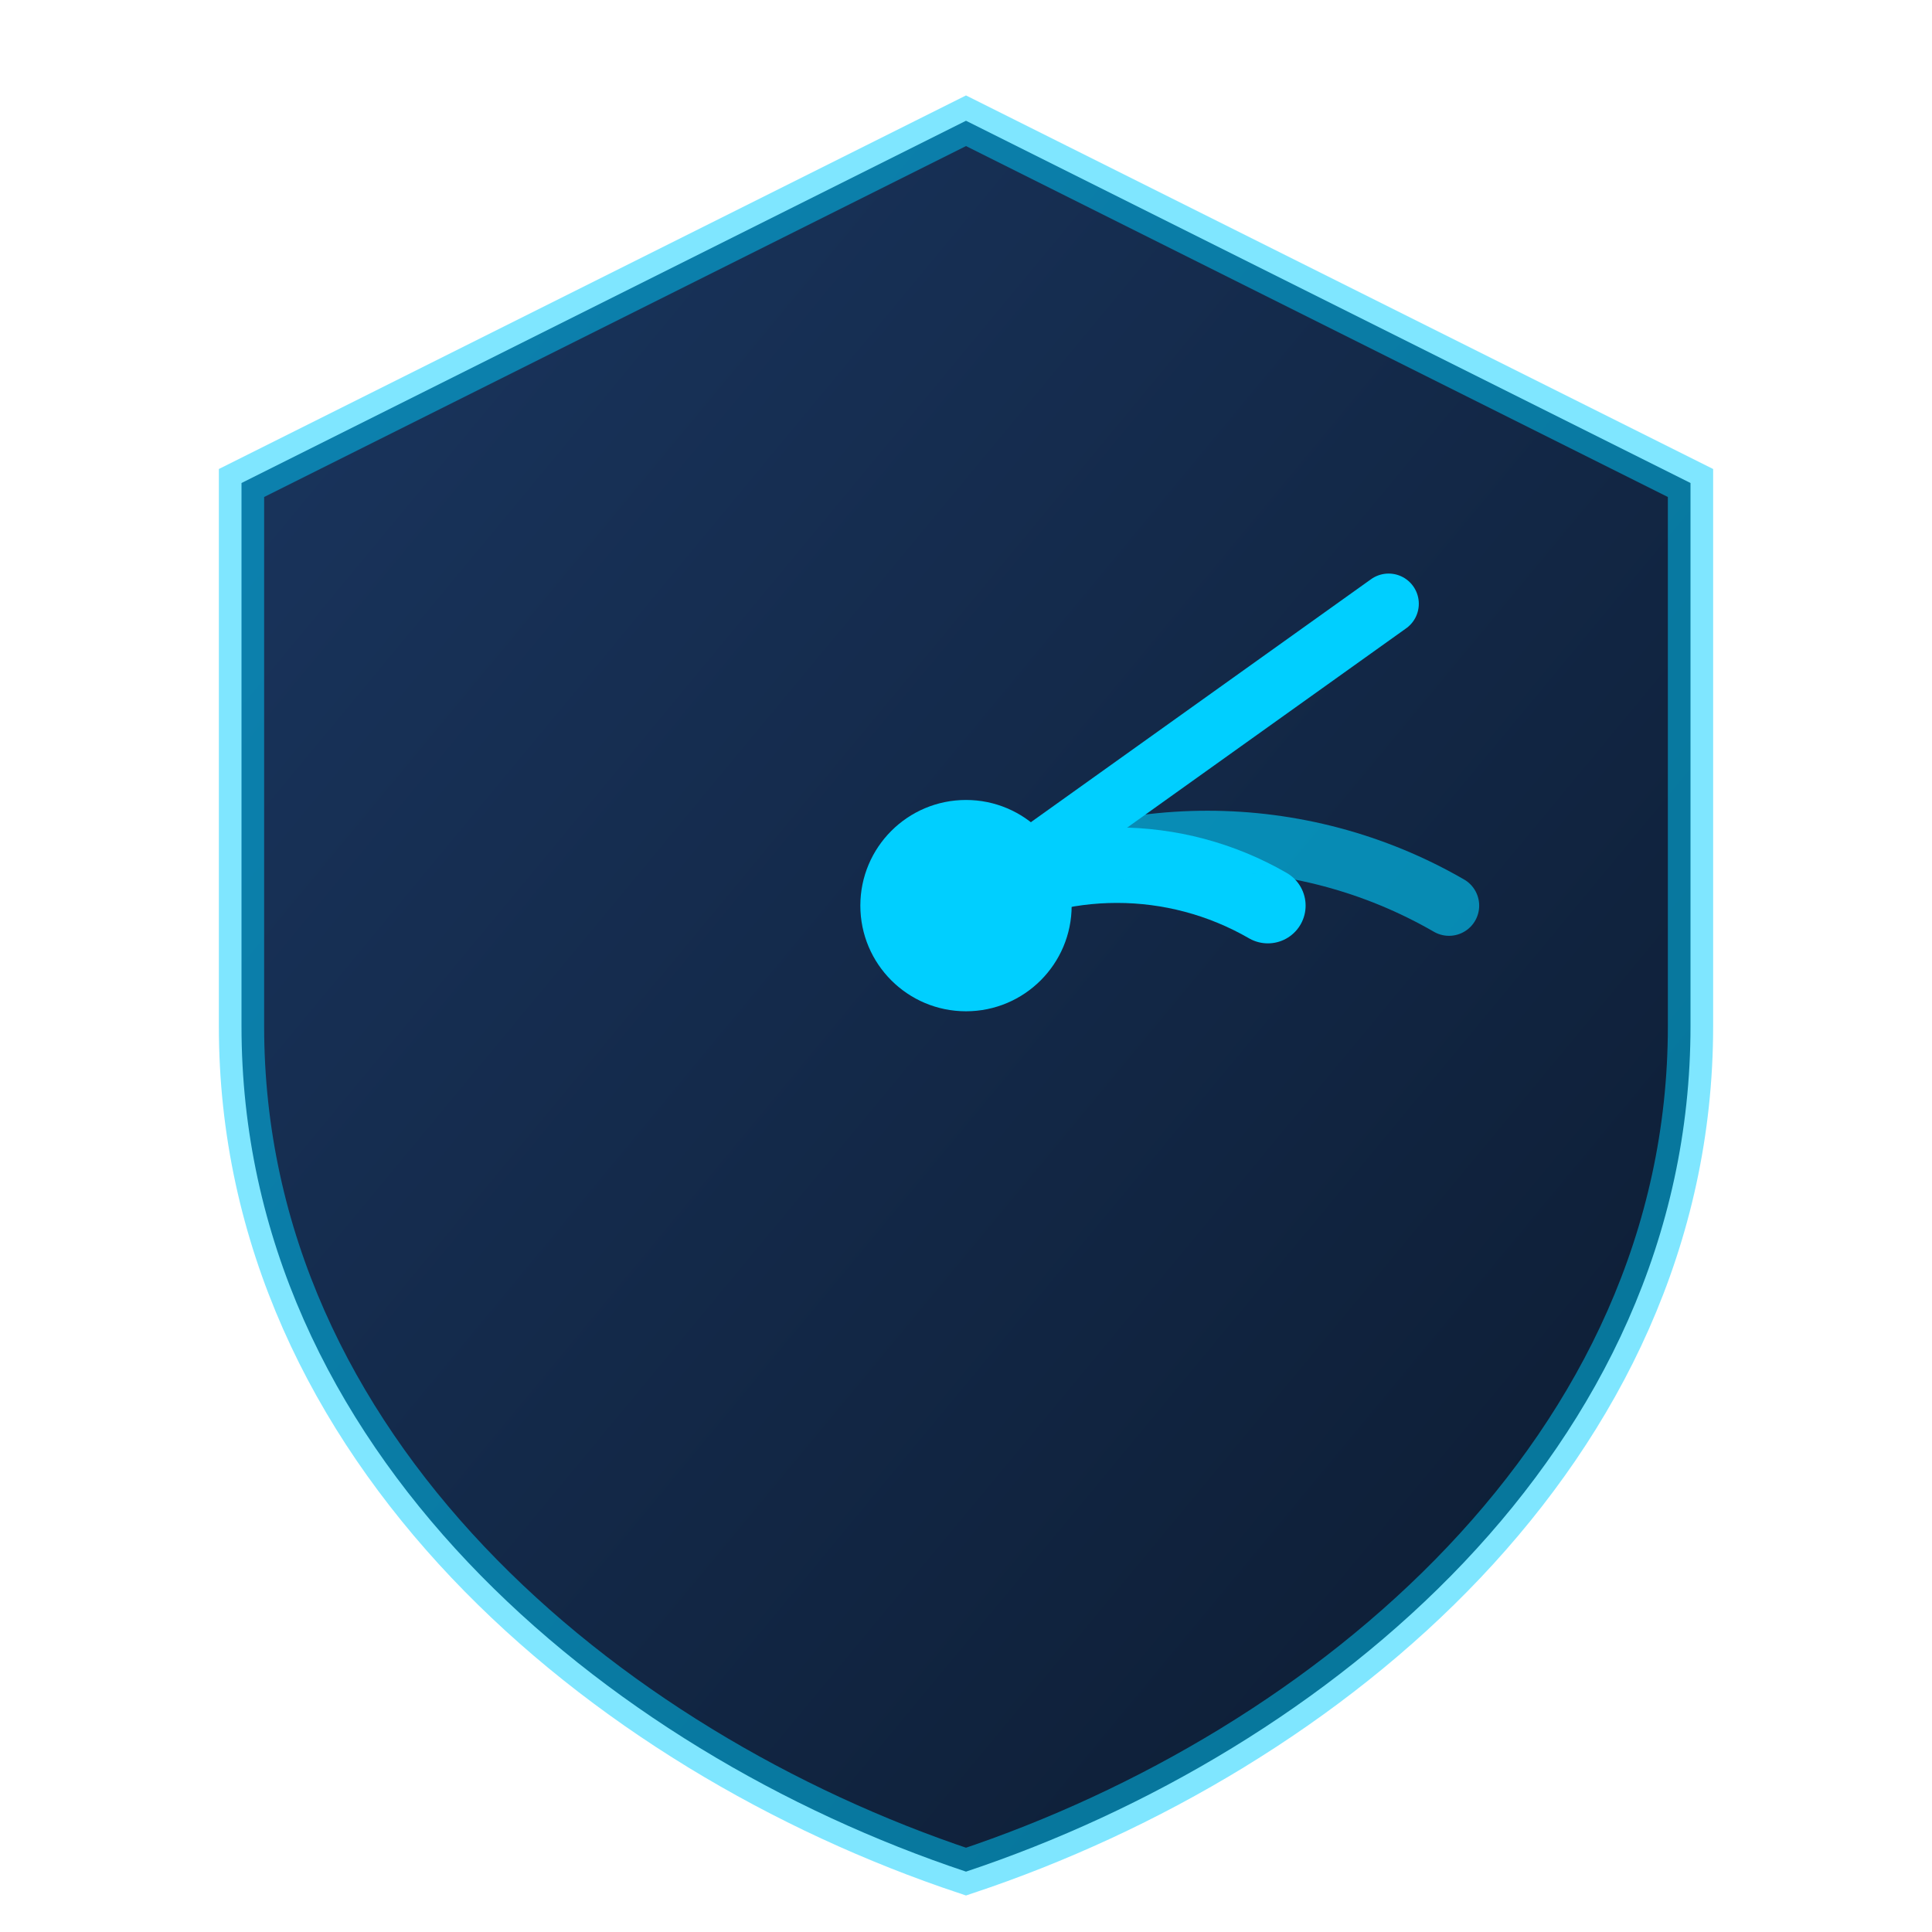
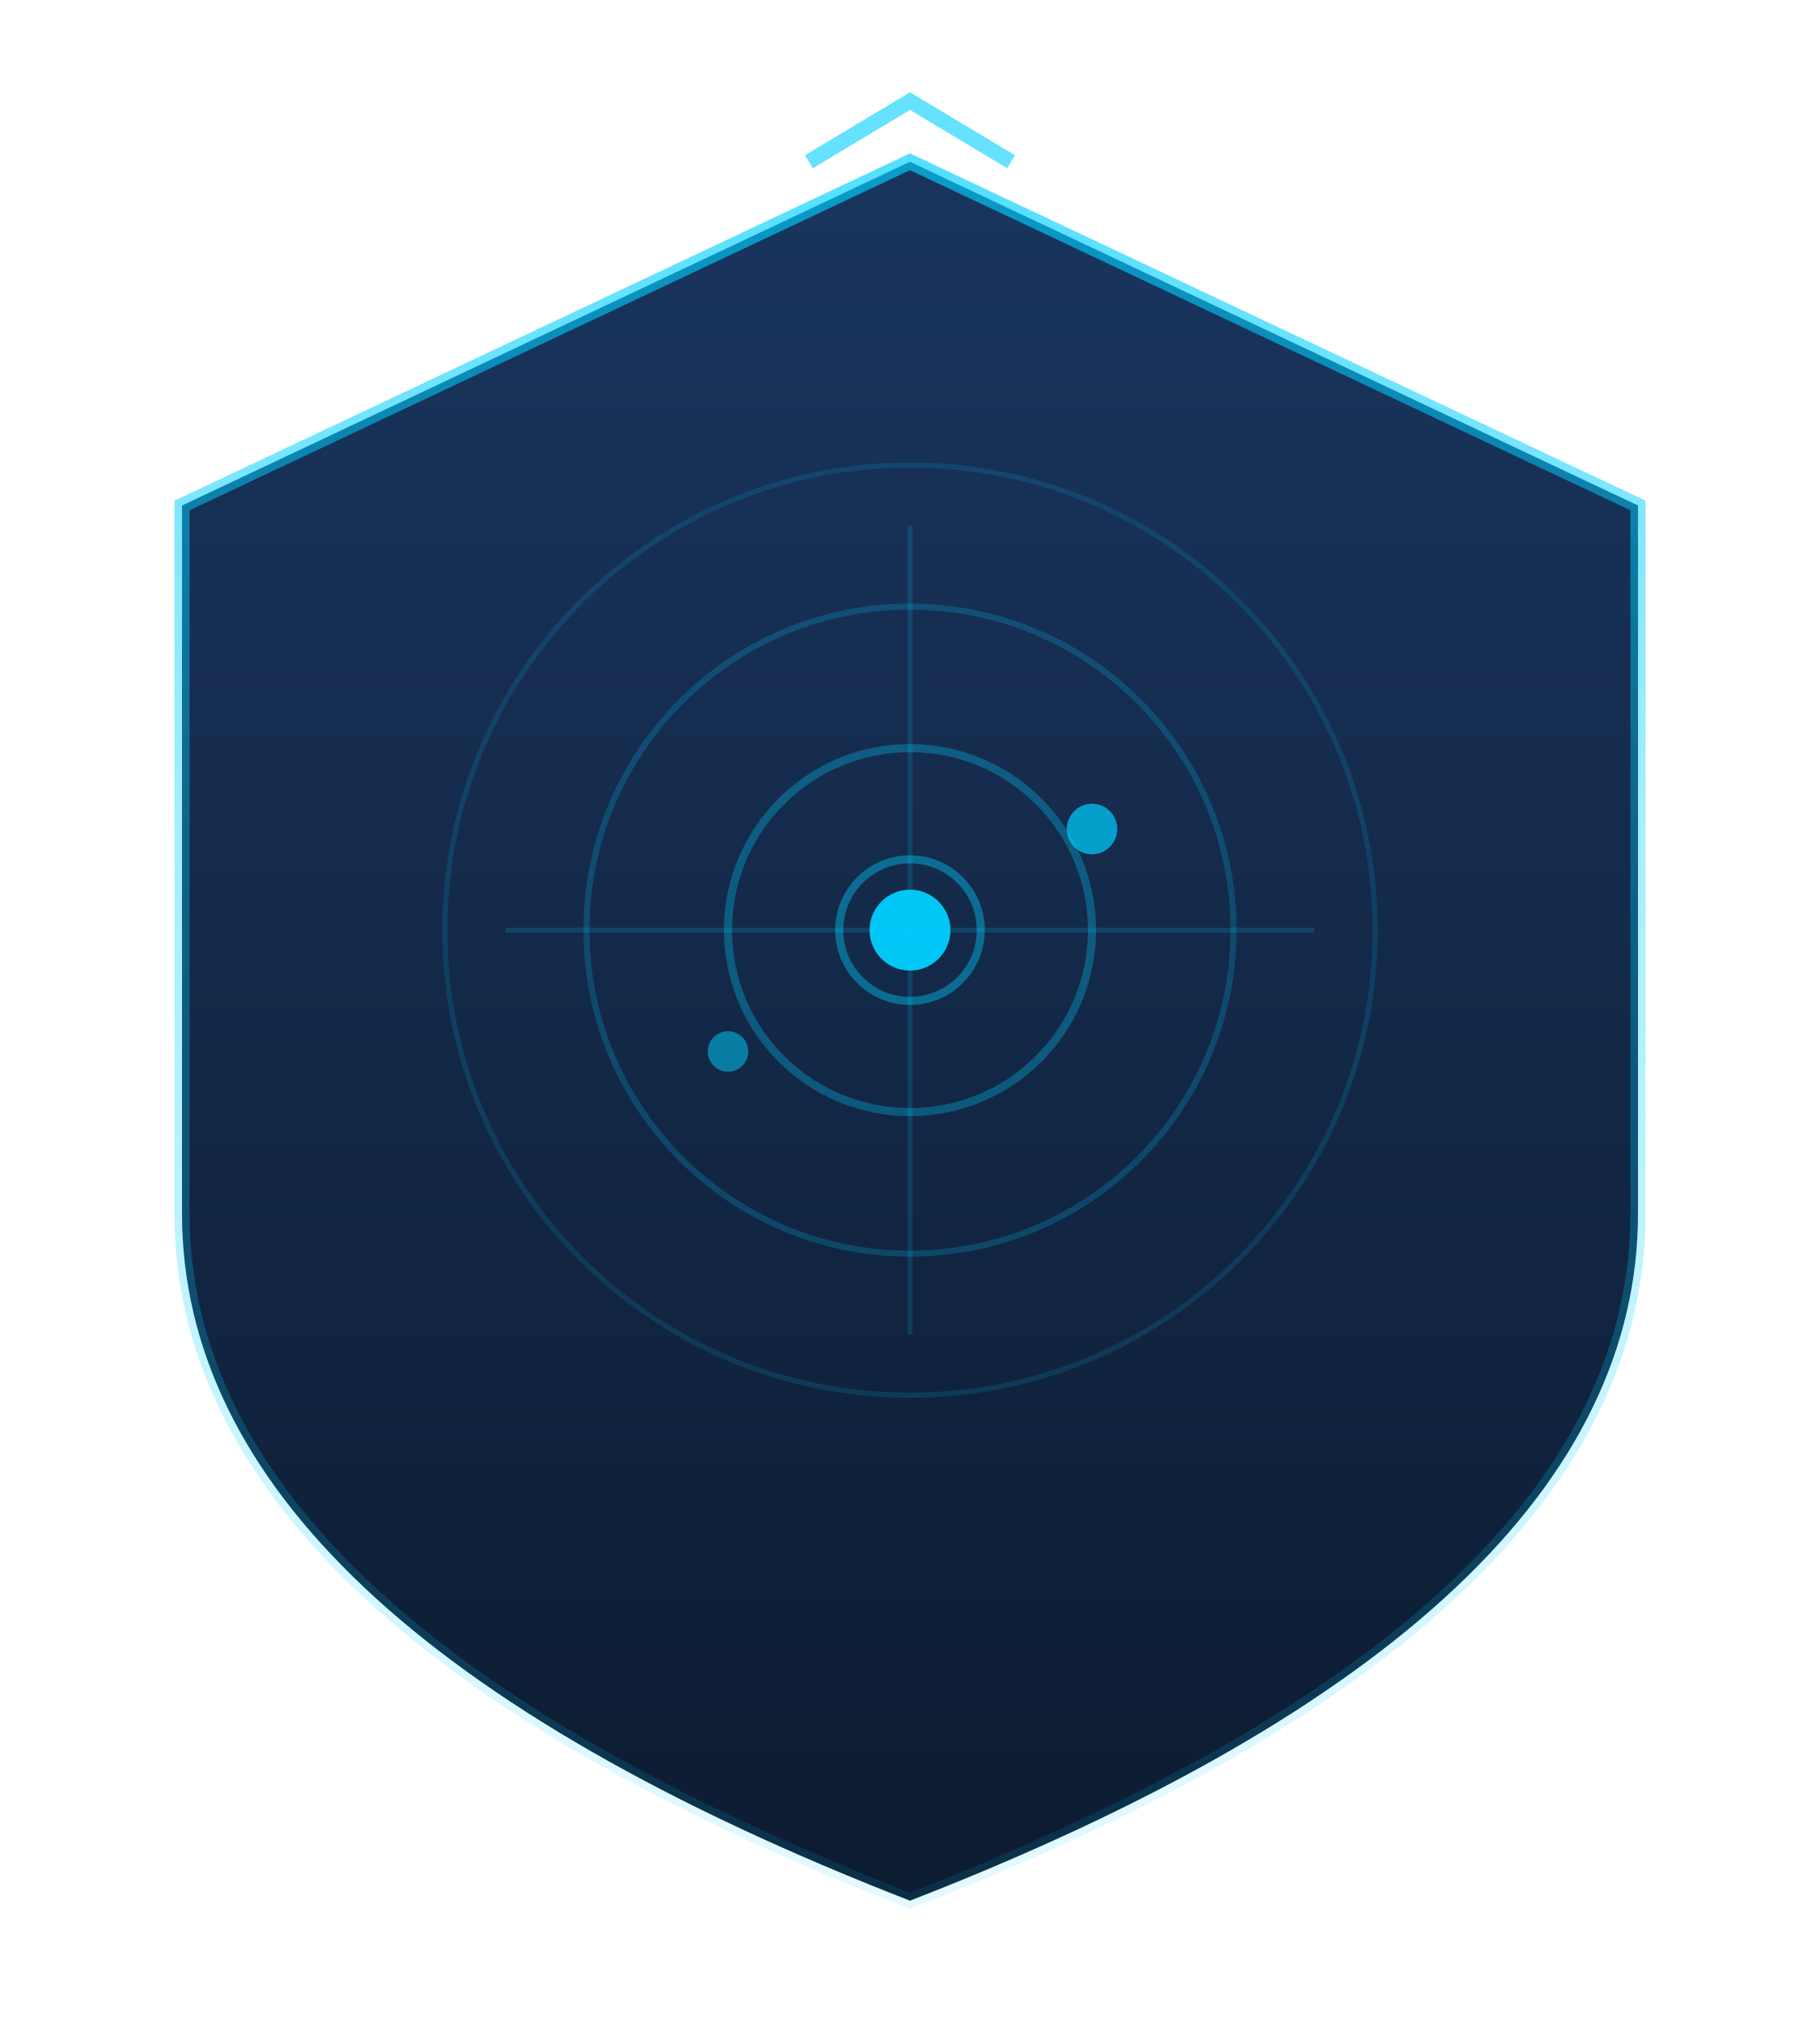
- <svg xmlns="http://www.w3.org/2000/svg" viewBox="0 0 64 64">
+ <svg xmlns="http://www.w3.org/2000/svg" viewBox="0 0 180 200">
  <defs>
-     <linearGradient id="g" x1="0%" y1="0%" x2="100%" y2="100%">
+     <linearGradient id="g" x1="90" y1="10" x2="90" y2="190" gradientUnits="userSpaceOnUse">
      <stop offset="0%" stop-color="#1A3660" />
      <stop offset="100%" stop-color="#0C1B30" />
    </linearGradient>
+     <linearGradient id="s" x1="90" y1="10" x2="90" y2="190" gradientUnits="userSpaceOnUse">
+       <stop offset="0%" stop-color="#00CFFF" stop-opacity="0.7" />
+       <stop offset="40%" stop-color="#00CFFF" stop-opacity="0.35" />
+       <stop offset="100%" stop-color="#00CFFF" stop-opacity="0.1" />
+     </linearGradient>
+     <clipPath id="c">
+       <path d="M90 16 L162 50 L162 120 Q162 160 90 188 Q18 160 18 120 L18 50 Z" />
+     </clipPath>
  </defs>
-   <path d="M32 4 L56 16 V34 C56 48 44 58 32 62 C20 58 8 48 8 34 V16 Z" fill="url(#g)" stroke="#00CFFF" stroke-width="1.5" stroke-opacity="0.5" />
-   <path d="M32 30 A10 10 0 0 1 42 30" fill="none" stroke="#00CFFF" stroke-width="2.5" stroke-linecap="round" />
-   <path d="M32 30 A16 16 0 0 1 48 30" fill="none" stroke="#00CFFF" stroke-width="2" stroke-linecap="round" stroke-opacity="0.6" />
-   <line x1="32" y1="30" x2="46" y2="20" stroke="#00CFFF" stroke-width="2" stroke-linecap="round" />
-   <circle cx="32" cy="30" r="3.5" fill="#00CFFF" />
+   <path d="M90 16 L162 50 L162 120 Q162 160 90 188 Q18 160 18 120 L18 50 Z" fill="url(#g)" stroke="url(#s)" stroke-width="1.5" />
+   <g clip-path="url(#c)">
+     <circle cx="90" cy="92" r="18" stroke="#00CFFF" stroke-width="0.8" fill="none" opacity="0.3" />
+     <circle cx="90" cy="92" r="32" stroke="#00CFFF" stroke-width="0.6" fill="none" opacity="0.2" />
+     <circle cx="90" cy="92" r="46" stroke="#00CFFF" stroke-width="0.5" fill="none" opacity="0.14" />
+     <line x1="90" y1="52" x2="90" y2="132" stroke="#00CFFF" stroke-width="0.5" opacity="0.15" />
+     <line x1="50" y1="92" x2="130" y2="92" stroke="#00CFFF" stroke-width="0.5" opacity="0.15" />
+     <circle cx="90" cy="92" r="4" fill="#00CFFF" opacity="0.95" />
+     <circle cx="90" cy="92" r="7" stroke="#00CFFF" stroke-width="0.8" fill="none" opacity="0.4" />
+     <circle cx="108" cy="82" r="2.5" fill="#00CFFF" opacity="0.7" />
+     <circle cx="72" cy="104" r="2" fill="#00CFFF" opacity="0.5" />
+   </g>
+   <path d="M80 16 L90 10 L100 16" stroke="#00CFFF" stroke-width="1.5" fill="none" opacity="0.6" />
</svg>
